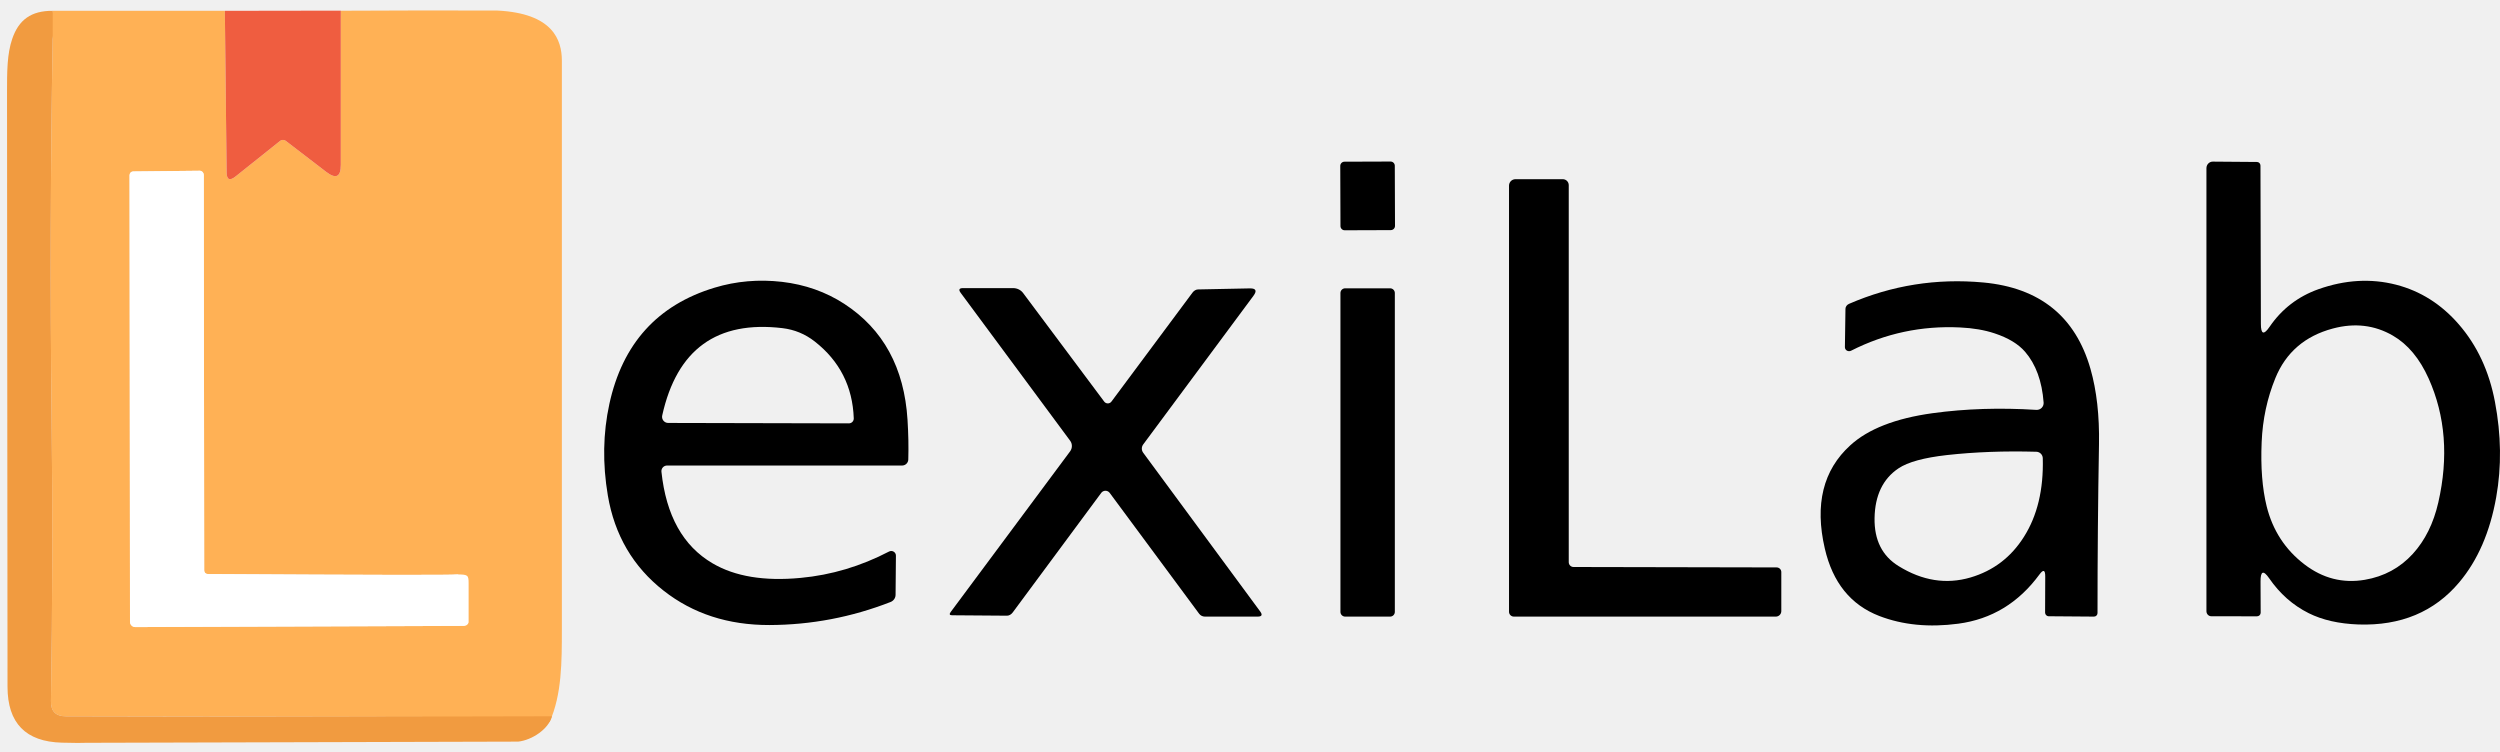
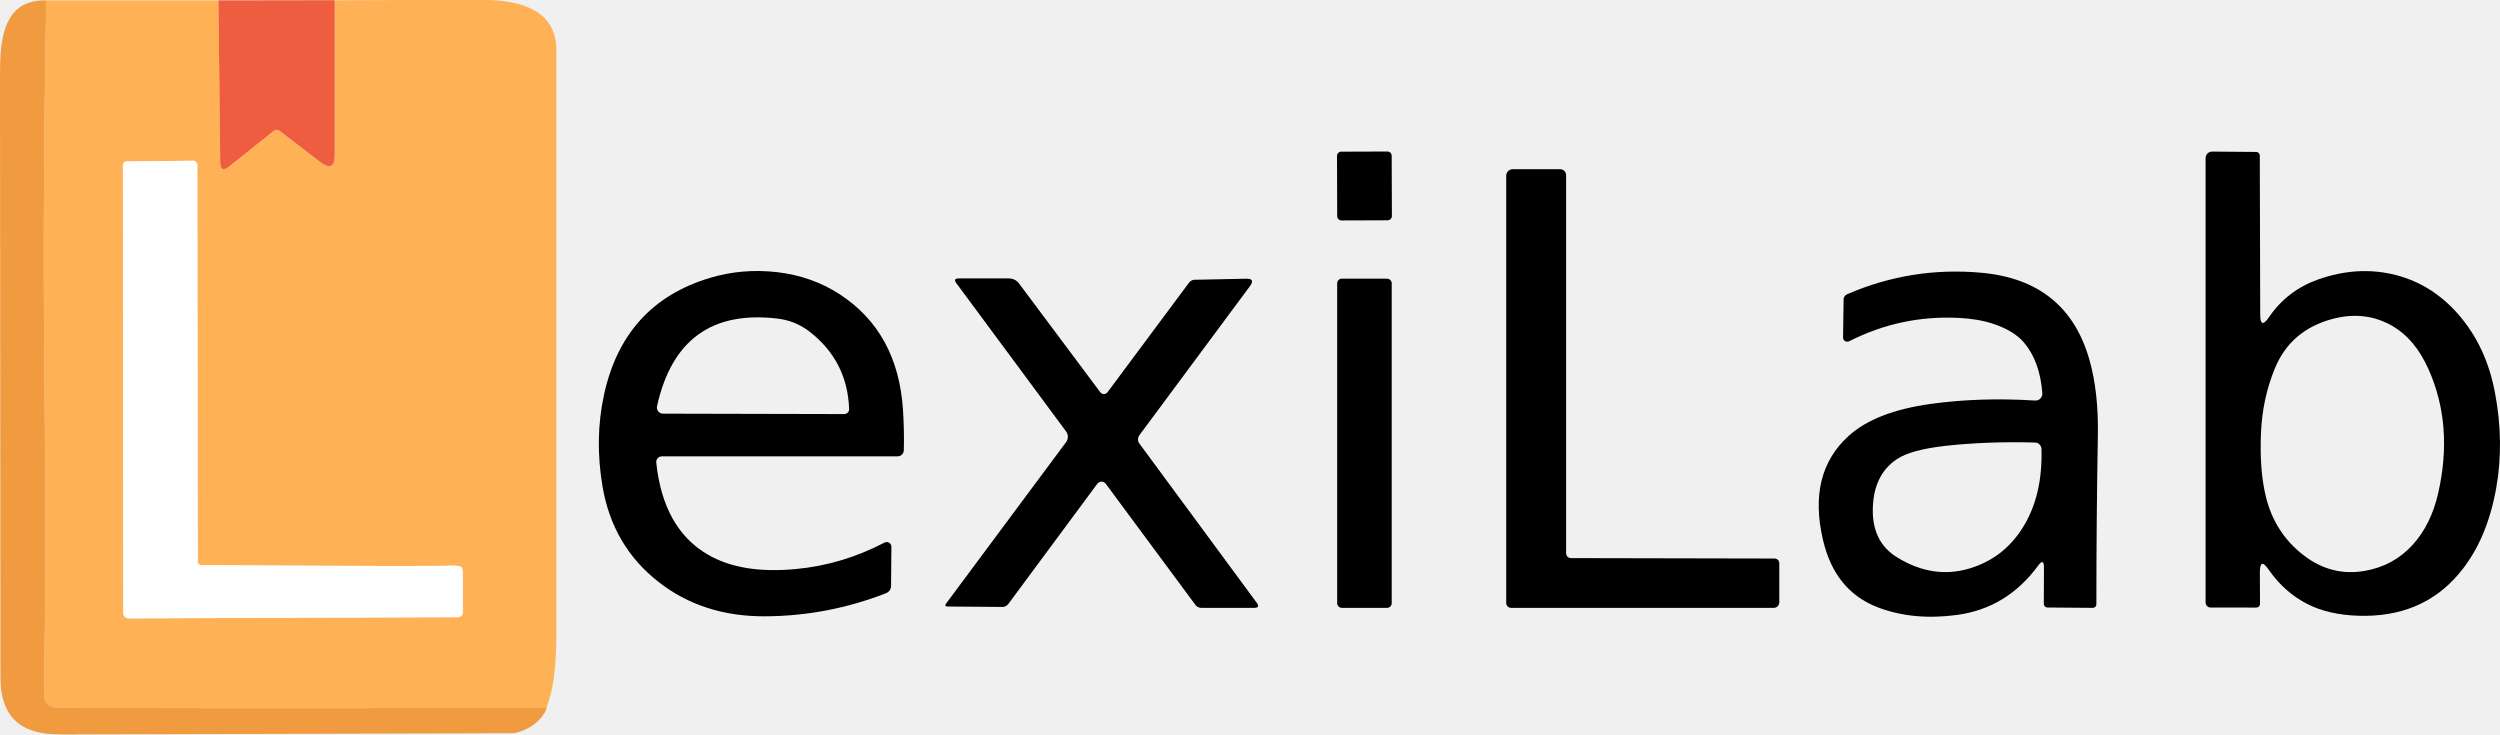
- <svg xmlns="http://www.w3.org/2000/svg" version="1.1" viewBox="0 0 355.778 107" id="svg28" width="355.778" height="107">
+ <svg xmlns="http://www.w3.org/2000/svg" version="1.1" viewBox="0 0 354.778 104.243" id="svg28" width="354.778" height="104.243">
  <defs id="defs32" />
-   <path fill="#ffffff" fill-opacity="1" d="m 0.69,0 h 78.63 a 0.67,0.66 0.4 0 1 0.67,0.67 L 79.96,7.25 79.71,7.96 Q 79.56,8.39 79.5,7.95 78.43,0.7 70.75,1.5 59.87,1.47 49,1.54 H 32 7.75 Q 3.13,1.5 1.75,5.5 0.62,8.77 1,13.25 q 0.01,0.14 0.07,84.5 0.01,7.74 7.74,7.94 2.72,0.07 3.44,0.02 30.75,1.28 61.5,-0.17 2.94,-0.32 4.46,-2.79 1.86,-4.02 1.28,-8.5 -0.32,-2.49 0.47,-4.75 L 80,106.45 A 0.56,0.55 0 0 1 79.44,107 L 0.57,106.94 A 0.51,0.49 0 0 1 0.06,106.45 L 0,0.69 A 0.69,0.69 0 0 1 0.69,0 Z" id="path2" style="display:none" />
-   <path fill="#f19b40" fill-opacity="1" d="M 7.75,1.54 C 7.163,2.827 7.08,4.147 7.5,5.5 7.187,23.42 7.133,41.337 7.34,59.25 7.5,72.67 7.47,86.177 7.25,99.77 c -0.027,1.447 0.68,2.17 2.12,2.17 21.673,0.04 43.613,0.08 65.82,0.12 1.101,0 2.604,-0.077 3.53,-0.077 C 78.23,103.811 75.71,105.327 73.75,105.54 l -61.5,0.17 c -0.48,0.033 -1.627,0.027 -3.44,-0.02 C 3.657,105.557 1.077,102.91 1.07,97.75 1.03,41.51 1.007,13.343 1,13.25 0.747,10.263 0.997,7.68 1.75,5.5 2.67,2.833 4.67,1.513 7.75,1.54 Z" id="path4" style="display:none" />
-   <path fill="#ffb155" fill-opacity="1" d="M 7.519,1.54 H 32 l 0.25,22.98 c 0.013,1.067 0.443,1.26 1.29,0.58 l 6.32,-5.05 c 0.234,-0.183 0.561,-0.187 0.8,-0.01 l 5.76,4.42 c 1.387,1.06 2.08,0.73 2.08,-0.99 V 3.19 C 48.5,2.558 48.507,2.09 48.507,1.528 55.753,1.482 63.497,1.48 70.75,1.5 c 7.945,0.388 9.21,4.191 9.21,7.147 V 89.5 c 0,4.696 -9.84e-4,9.364 -1.75,13.25 -0.967,0 -1.936,-0.69 -3.02,-0.69 -22.207,-0.04 -44.147,-0.08 -65.82,-0.12 -1.44,0 -2.147,-0.723 -2.12,-2.17 C 7.47,86.177 7.5,72.67 7.34,59.25 7.133,41.337 7.187,23.42 7.5,5.5 7.08,4.147 6.932,2.827 7.519,1.54 Z M 29.06,81.2 29,24.92 c -3.34e-4,-0.346 -0.266,-0.626 -0.59,-0.62 l -9.47,0.1 c -0.278,0.005 -0.5,0.241 -0.5,0.53 l 0.06,63.55 c 4.1e-5,0.424 0.342,0.766 0.76,0.76 l 46.8,-0.17 c 0.3,-0.001 -0.322,-0.23 0.065,-0.5 0.367,-1.507 -0.15,-2.795 -0.416,-4.342 -0.047,-0.287 -5.891,4.269 -5.805,3.916 C 60.191,86.951 66.553,81.41 65,81.75 c -0.453,0.1 -12.267,0.08 -35.44,-0.06 -0.276,0 -0.5,-0.219 -0.5,-0.49 z" id="path6" />
-   <path fill="#ef5d40" fill-opacity="1" d="M 32,1.54 48.504,1.514 C 48.504,2.079 48.5,2.621 48.5,3.19 v 20.28 c 0,1.72 -0.693,2.05 -2.08,0.99 l -5.76,-4.42 c -0.239,-0.177 -0.566,-0.173 -0.8,0.01 l -6.32,5.05 c -0.847,0.68 -1.277,0.487 -1.29,-0.58 z" id="path8" />
-   <rect fill="#000000" fill-opacity="1" x="190.651" y="23.679" width="7.76" height="9.76" rx="0.6" transform="rotate(-0.2)" id="rect10" />
-   <path fill="#000000" fill-opacity="1" d="m 314.91,23 6.28,0.05 a 0.5,0.51 0 0 1 0.5,0.51 l 0.06,22.54 q 0,2.23 1.25,0.39 2.59,-3.78 6.93,-5.33 5.7,-2.02 11.07,-0.64 5.18,1.34 8.9,5.62 3.93,4.52 5.16,11.05 1.34,7.04 0.18,13.56 -1.32,7.45 -5.28,12.14 -5.3,6.28 -14.33,5.98 -4.16,-0.15 -7.08,-1.61 -3.36,-1.68 -5.62,-4.96 -1.24,-1.8 -1.23,0.46 l 0.02,4.43 a 0.51,0.53 89.5 0 1 -0.53,0.52 l -6.5,-0.01 A 0.69,0.72 0 0 1 314,86.98 V 23.93 A 0.9,0.93 0.3 0 1 314.91,23 Z m 13.03,57.31 q 3.91,3 8.61,2.2 4.09,-0.7 6.82,-3.69 2.61,-2.86 3.63,-7.32 2.2,-9.64 -1.37,-17.62 -1.91,-4.27 -5.1,-6.12 -3.88,-2.25 -8.53,-1.01 -5.96,1.59 -8.19,7.06 -1.75,4.29 -1.95,9.09 -0.23,5.34 0.71,9.15 1.28,5.13 5.37,8.26 z" id="path12" />
-   <path fill="#ffffff" fill-opacity="1" d="m 28.41,24.3 c 0.324,-0.006 0.59,0.274 0.59,0.62 l 0.06,56.28 c 0,0.271 0.224,0.49 0.5,0.49 23.173,0.14 34.987,0.16 35.44,0.06 1.586,0 1.69,0.069 1.69,1.28 v 5.54 c -0.069,0.292 -0.33,0.499 -0.63,0.5 l -46.8,0.17 C 18.842,89.246 18.5,88.904 18.5,88.48 L 18.44,24.93 c -2.74e-4,-0.289 0.222,-0.525 0.5,-0.53 z" id="path14" />
-   <path fill="#000000" fill-opacity="1" d="m 215.67,25.5 h 6.73 a 0.85,0.85 0 0 1 0.85,0.85 V 80 a 0.68,0.69 0 0 0 0.68,0.69 l 28.9,0.06 a 0.67,0.66 0 0 1 0.67,0.66 v 5.56 a 0.78,0.78 0 0 1 -0.78,0.78 h -37.28 a 0.69,0.69 0 0 1 -0.69,-0.69 V 26.42 a 0.92,0.92 0 0 1 0.92,-0.92 z" id="path16" />
-   <path fill="#000000" fill-opacity="1" d="m 120.15,43.24 q 8.31,5.41 9,16.5 0.19,3 0.11,5.65 a 0.88,0.88 0 0 1 -0.88,0.86 H 94.93 a 0.8,0.8 0 0 0 -0.8,0.88 q 0.99,9.36 7.28,13.04 4.78,2.81 12.54,2.07 6.54,-0.61 12.57,-3.75 a 0.66,0.67 76.3 0 1 0.98,0.59 l -0.05,5.59 a 1.08,1.13 78.9 0 1 -0.71,1 q -8.33,3.25 -17.24,3.28 -8.8,0.02 -15.06,-4.89 -6.51,-5.1 -7.94,-13.56 -1.14,-6.76 0.22,-13.01 2.8,-12.87 14.97,-16.55 4.62,-1.4 9.6,-0.83 4.93,0.58 8.86,3.13 z m -4.2,5.36 q -2.03,-1.59 -4.59,-1.9 -14,-1.67 -17.12,12.43 a 0.87,0.87 0 0 0 0.85,1.06 l 25.72,0.06 a 0.69,0.69 0 0 0 0.69,-0.72 q -0.24,-6.77 -5.55,-10.93 z" id="path18" />
-   <path fill="#000000" fill-opacity="1" d="m 282.25,40.2 q 12.05,1.12 15.25,12.3 1.32,4.62 1.21,10.75 -0.21,12 -0.21,24 a 0.5,0.5 0 0 1 -0.5,0.5 l -6.44,-0.05 a 0.52,0.52 0 0 1 -0.52,-0.52 l 0.02,-5.13 q 0.01,-1.43 -0.82,-0.3 -4.46,6.07 -11.56,7.01 -6.23,0.83 -11.24,-1.1 -6.08,-2.35 -7.75,-9.6 -2.18,-9.41 3.63,-14.69 3.81,-3.48 11.72,-4.57 7,-0.96 14.75,-0.47 a 0.97,0.98 89.8 0 0 1.04,-1.04 q -0.34,-4.56 -2.64,-7.23 -1.44,-1.66 -4.34,-2.62 -2.13,-0.71 -4.91,-0.84 -8.2,-0.4 -15.51,3.31 a 0.58,0.61 76.3 0 1 -0.88,-0.51 l 0.08,-5.46 a 0.74,0.86 77 0 1 0.51,-0.7 q 9.13,-3.96 19.11,-3.04 z m -12.06,40.36 q 5.07,3.14 10.24,1.62 4.85,-1.43 7.59,-5.77 2.87,-4.52 2.69,-11.2 a 0.94,0.94 0 0 0 -0.92,-0.92 q -6.76,-0.19 -12.71,0.47 -4.9,0.55 -6.9,1.89 -3.33,2.23 -3.41,7.1 -0.07,4.66 3.42,6.81 z" id="path20" />
-   <path fill="#000000" fill-opacity="1" d="m 137.06,41 h 7.11 a 1.72,1.82 72.6 0 1 1.43,0.7 l 11.54,15.45 a 0.64,0.64 0 0 0 1.03,0 l 11.53,-15.5 a 0.89,1.13 21.7 0 1 0.79,-0.46 l 7.38,-0.15 q 1.31,-0.02 0.5,1.07 l -15.68,21.14 a 0.99,0.99 0 0 0 0,1.18 l 16.65,22.59 q 0.54,0.73 -0.37,0.73 h -7.5 a 1,1.03 72.4 0 1 -0.82,-0.41 l -12.73,-17.2 a 0.75,0.75 0 0 0 -1.2,0 l -12.6,17.02 a 0.89,1.14 22.3 0 1 -0.81,0.46 l -7.82,-0.06 q -0.54,0 -0.2,-0.46 l 17,-22.87 a 1.25,1.28 44.7 0 0 0.01,-1.5 L 136.72,41.68 Q 136.21,41 137.06,41 Z" id="path22" />
-   <rect fill="#000000" fill-opacity="1" x="190.76" y="41.03" width="7.74" height="46.72" rx="0.67" id="rect24" />
-   <path fill="#f6e5d6" fill-opacity="1" d="M 73.75,105.54 Q 43,106.99 12.25,105.71 Z" id="path26" style="display:none" />
-   <path fill="#f19b40" fill-opacity="1" d="M 7.506,1.54 C 7.506,2.771 7.5,3.953 7.5,5.4 7.187,23.32 7.133,41.337 7.34,59.25 7.5,72.67 7.47,86.177 7.25,99.77 c -0.027,1.447 0.68,2.17 2.12,2.17 24.706,0.065 47.636,0.054 69.188,-0.008 C 78.068,103.76 75.71,105.327 73.75,105.54 l -61.5,0.17 c -0.48,0.033 -1.627,0.027 -3.44,-0.02 C 3.657,105.557 1.077,102.91 1.07,97.75 1.03,41.51 1.007,13.343 1,13.25 1,10.199 0.997,7.68 1.75,5.5 2.67,2.833 4.426,1.513 7.506,1.54 Z" id="path1942" />
+   <path fill="#ffffff" fill-opacity="1" d="M -0.31,-1.488 H 78.32 a 0.67,0.66 0.4 0 1 0.67,0.67 l -0.03,6.58 -0.25,0.71 q -0.15,0.43 -0.21,-0.01 -1.07,-7.25 -8.75,-6.45 -10.88,-0.03 -21.75,0.04 H 31 6.75 q -4.62,-0.04 -6,3.96 -1.13,3.27 -0.75,7.75 0.01,0.14 0.07,84.5 0.01,7.74 7.74,7.94 2.72,0.07 3.44,0.02 30.75,1.28 61.5,-0.17 2.94,-0.32 4.46,-2.79 1.86,-4.02 1.28,-8.5 -0.32,-2.49 0.47,-4.75 L 79,104.962 a 0.56,0.55 0 0 1 -0.56,0.55 l -78.87,-0.06 a 0.51,0.49 0 0 1 -0.51,-0.49 l -0.06,-105.76 a 0.69,0.69 0 0 1 0.69,-0.69 z" id="path2" style="display:none" />
+   <path fill="#f19b40" fill-opacity="1" d="m 6.75,0.052 c -0.587,1.287 -0.67,2.607 -0.25,3.96 -0.313,17.92 -0.367,35.837 -0.16,53.75 0.16,13.42 0.13,26.927 -0.09,40.52 -0.027,1.447 0.68,2.17 2.12,2.17 21.673,0.04 43.613,0.08 65.82,0.12 1.101,0 2.604,-0.077 3.53,-0.077 -0.49,1.828 -3.01,3.344 -4.97,3.557 l -61.5,0.17 c -0.48,0.033 -1.627,0.027 -3.44,-0.02 -5.153,-0.133 -7.733,-2.78 -7.74,-7.94 -0.04,-56.24 -0.063,-84.407 -0.07,-84.5 C -0.253,8.775 -0.003,6.192 0.75,4.012 1.67,1.345 3.67,0.025 6.75,0.052 Z" id="path4" style="display:none" />
+   <path fill="#ffb155" fill-opacity="1" d="M 6.519,0.052 H 31 L 31.25,23.032 c 0.013,1.067 0.443,1.26 1.29,0.58 l 6.32,-5.05 c 0.234,-0.183 0.561,-0.187 0.8,-0.01 l 5.76,4.42 c 1.387,1.06 2.08,0.73 2.08,-0.99 V 1.702 c 0,-0.632 0.007,-1.1 0.007,-1.662 7.247,-0.047 14.99,-0.048 22.243,-0.028 7.945,0.388 9.21,4.191 9.21,7.147 v 80.853 c 0,4.696 -9.84e-4,9.364 -1.75,13.25 -0.967,0 -1.936,-0.69 -3.02,-0.69 -22.207,-0.04 -44.147,-0.08 -65.82,-0.12 -1.44,0 -2.147,-0.723 -2.12,-2.17 0.22,-13.593 0.25,-27.1 0.09,-40.52 -0.207,-17.913 -0.153,-35.83 0.16,-53.75 -0.42,-1.353 -0.568,-2.673 0.019,-3.96 z M 28.06,79.712 28,23.432 c -3.34e-4,-0.346 -0.266,-0.626 -0.59,-0.62 l -9.47,0.1 c -0.278,0.005 -0.5,0.241 -0.5,0.53 l 0.06,63.55 c 4.1e-5,0.424 0.342,0.766 0.76,0.76 l 46.8,-0.17 c 0.3,-0.001 -0.322,-0.23 0.065,-0.5 0.367,-1.507 -0.15,-2.795 -0.416,-4.342 -0.047,-0.287 -5.891,4.269 -5.805,3.916 0.287,-1.193 6.649,-6.734 5.096,-6.394 -0.453,0.1 -12.267,0.08 -35.44,-0.06 -0.276,0 -0.5,-0.219 -0.5,-0.49 z" id="path6" />
+   <path fill="#ef5d40" fill-opacity="1" d="m 31,0.052 16.504,-0.026 c 0,0.565 -0.004,1.107 -0.004,1.676 V 21.982 c 0,1.72 -0.693,2.05 -2.08,0.99 l -5.76,-4.42 c -0.239,-0.177 -0.566,-0.173 -0.8,0.01 l -6.32,5.05 c -0.847,0.68 -1.277,0.487 -1.29,-0.58 z" id="path8" />
+   <rect fill="#000000" fill-opacity="1" x="189.657" y="22.188" width="7.76" height="9.76" rx="0.6" transform="rotate(-0.2)" id="rect10" />
+   <path fill="#000000" fill-opacity="1" d="m 313.91,21.512 6.28,0.05 a 0.5,0.51 0 0 1 0.5,0.51 l 0.06,22.54 q 0,2.23 1.25,0.39 2.59,-3.78 6.93,-5.33 5.7,-2.02 11.07,-0.64 5.18,1.34 8.9,5.62 3.93,4.52 5.16,11.05 1.34,7.04 0.18,13.56 -1.32,7.45 -5.28,12.14 -5.3,6.28 -14.33,5.98 -4.16,-0.15 -7.08,-1.61 -3.36,-1.68 -5.62,-4.96 -1.24,-1.8 -1.23,0.46 l 0.02,4.43 a 0.51,0.53 89.5 0 1 -0.53,0.52 l -6.5,-0.01 a 0.69,0.72 0 0 1 -0.69,-0.72 v -63.05 a 0.9,0.93 0.3 0 1 0.91,-0.93 z m 13.03,57.31 q 3.91,3 8.61,2.2 4.09,-0.7 6.82,-3.69 2.61,-2.86 3.63,-7.32 2.2,-9.64 -1.37,-17.62 -1.91,-4.27 -5.1,-6.12 -3.88,-2.25 -8.53,-1.01 -5.96,1.59 -8.19,7.06 -1.75,4.29 -1.95,9.09 -0.23,5.34 0.71,9.15 1.28,5.13 5.37,8.26 z" id="path12" />
+   <path fill="#ffffff" fill-opacity="1" d="m 27.41,22.812 c 0.324,-0.006 0.59,0.274 0.59,0.62 l 0.06,56.28 c 0,0.271 0.224,0.49 0.5,0.49 23.173,0.14 34.987,0.16 35.44,0.06 1.586,0 1.69,0.069 1.69,1.28 v 5.54 c -0.069,0.292 -0.33,0.499 -0.63,0.5 l -46.8,0.17 c -0.418,0.006 -0.76,-0.336 -0.76,-0.76 l -0.06,-63.55 c -2.74e-4,-0.289 0.222,-0.525 0.5,-0.53 z" id="path14" />
+   <path fill="#000000" fill-opacity="1" d="m 214.67,24.012 h 6.73 a 0.85,0.85 0 0 1 0.85,0.85 v 53.65 a 0.68,0.69 0 0 0 0.68,0.69 l 28.9,0.06 a 0.67,0.66 0 0 1 0.67,0.66 v 5.56 a 0.78,0.78 0 0 1 -0.78,0.78 h -37.28 a 0.69,0.69 0 0 1 -0.69,-0.69 v -60.64 a 0.92,0.92 0 0 1 0.92,-0.92 z" id="path16" />
+   <path fill="#000000" fill-opacity="1" d="m 119.15,41.752 q 8.31,5.41 9,16.5 0.19,3 0.11,5.65 a 0.88,0.88 0 0 1 -0.88,0.86 H 93.93 a 0.8,0.8 0 0 0 -0.8,0.88 q 0.99,9.36 7.28,13.04 4.78,2.81 12.54,2.07 6.54,-0.61 12.57,-3.75 a 0.66,0.67 76.3 0 1 0.98,0.59 l -0.05,5.59 a 1.08,1.13 78.9 0 1 -0.71,1 q -8.33,3.25 -17.24,3.28 -8.8,0.02 -15.06,-4.89 -6.51,-5.1 -7.94,-13.56 -1.14,-6.76 0.22,-13.01 2.8,-12.87 14.97,-16.55 4.62,-1.4 9.6,-0.83 4.93,0.58 8.86,3.13 z m -4.2,5.36 q -2.03,-1.59 -4.59,-1.9 -14,-1.67 -17.12,12.43 a 0.87,0.87 0 0 0 0.85,1.06 l 25.72,0.06 a 0.69,0.69 0 0 0 0.69,-0.72 q -0.24,-6.77 -5.55,-10.93 z" id="path18" />
+   <path fill="#000000" fill-opacity="1" d="m 281.25,38.712 q 12.05,1.12 15.25,12.3 1.32,4.62 1.21,10.75 -0.21,12 -0.21,24 a 0.5,0.5 0 0 1 -0.5,0.5 l -6.44,-0.05 a 0.52,0.52 0 0 1 -0.52,-0.52 l 0.02,-5.13 q 0.01,-1.43 -0.82,-0.3 -4.46,6.07 -11.56,7.01 -6.23,0.83 -11.24,-1.1 -6.08,-2.35 -7.75,-9.6 -2.18,-9.41 3.63,-14.69 3.81,-3.48 11.72,-4.57 7,-0.96 14.75,-0.47 a 0.97,0.98 89.8 0 0 1.04,-1.04 q -0.34,-4.56 -2.64,-7.23 -1.44,-1.66 -4.34,-2.62 -2.13,-0.71 -4.91,-0.84 -8.2,-0.4 -15.51,3.31 a 0.58,0.61 76.3 0 1 -0.88,-0.51 l 0.08,-5.46 a 0.74,0.86 77 0 1 0.51,-0.7 q 9.13,-3.96 19.11,-3.04 z m -12.06,40.36 q 5.07,3.14 10.24,1.62 4.85,-1.43 7.59,-5.77 2.87,-4.52 2.69,-11.2 a 0.94,0.94 0 0 0 -0.92,-0.92 q -6.76,-0.19 -12.71,0.47 -4.9,0.55 -6.9,1.89 -3.33,2.23 -3.41,7.1 -0.07,4.66 3.42,6.81 z" id="path20" />
+   <path fill="#000000" fill-opacity="1" d="m 136.06,39.512 h 7.11 a 1.72,1.82 72.6 0 1 1.43,0.7 l 11.54,15.45 a 0.64,0.64 0 0 0 1.03,0 l 11.53,-15.5 a 0.89,1.13 21.7 0 1 0.79,-0.46 l 7.38,-0.15 q 1.31,-0.02 0.5,1.07 l -15.68,21.14 a 0.99,0.99 0 0 0 0,1.18 l 16.65,22.59 q 0.54,0.73 -0.37,0.73 h -7.5 a 1,1.03 72.4 0 1 -0.82,-0.41 l -12.73,-17.2 a 0.75,0.75 0 0 0 -1.2,0 l -12.6,17.02 a 0.89,1.14 22.3 0 1 -0.81,0.46 l -7.82,-0.06 q -0.54,0 -0.2,-0.46 l 17,-22.87 a 1.25,1.28 44.7 0 0 0.01,-1.5 l -15.58,-21.05 q -0.51,-0.68 0.34,-0.68 z" id="path22" />
+   <rect fill="#000000" fill-opacity="1" x="189.76" y="39.542" width="7.74" height="46.72" rx="0.67" id="rect24" />
+   <path fill="#f6e5d6" fill-opacity="1" d="m 72.75,104.052 q -30.75,1.45 -61.5,0.17 z" id="path26" style="display:none" />
+   <path fill="#f19b40" fill-opacity="1" d="m 6.506,0.052 c 0,1.231 -0.006,2.413 -0.006,3.86 -0.313,17.92 -0.367,35.937 -0.16,53.85 0.16,13.42 0.13,26.927 -0.09,40.52 -0.027,1.447 0.68,2.17 2.12,2.17 24.706,0.065 47.636,0.054 69.188,-0.008 -0.49,1.828 -2.848,3.395 -4.808,3.608 l -61.5,0.17 c -0.48,0.033 -1.627,0.027 -3.44,-0.02 -5.153,-0.133 -7.733,-2.78 -7.74,-7.94 -0.04,-56.24 -0.063,-84.407 -0.07,-84.5 C 2.5648841e-7,8.711 -0.003,6.192 0.75,4.012 1.67,1.345 3.426,0.025 6.506,0.052 Z" id="path1942" />
</svg>
